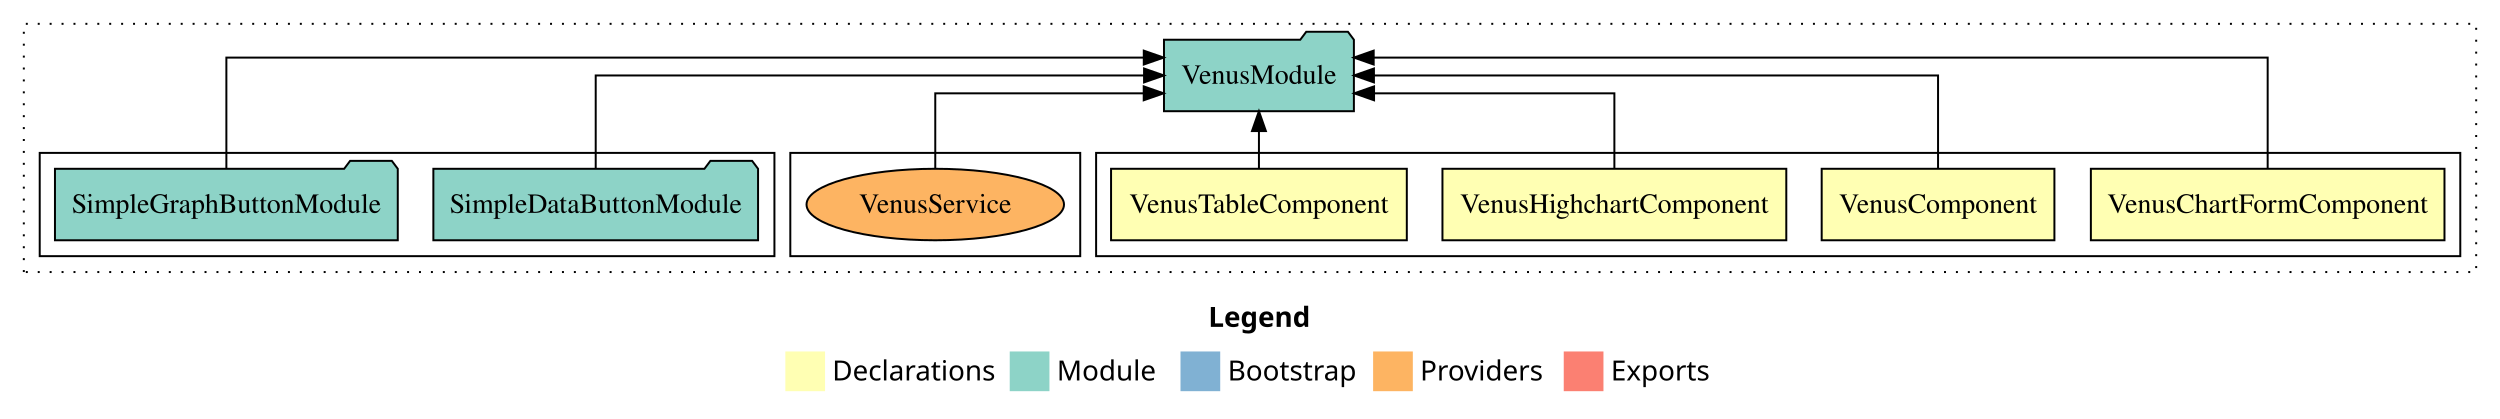
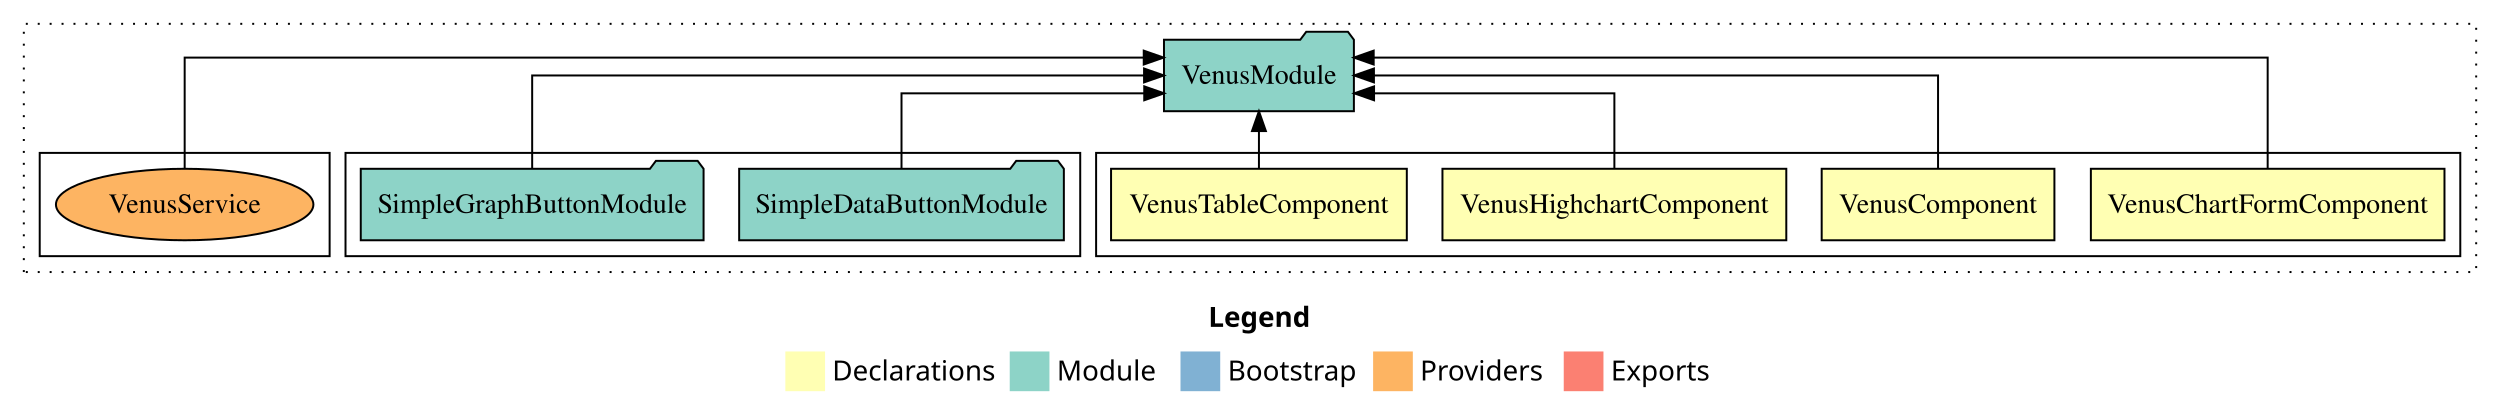
<svg xmlns="http://www.w3.org/2000/svg" width="1259pt" height="211pt" viewBox="0.00 0.00 1259.00 211.00">
  <g id="graph0" class="graph" transform="scale(1 1) rotate(0) translate(4 207)">
    <polygon fill="white" stroke="transparent" points="-4,4 -4,-207 1255,-207 1255,4 -4,4" />
    <text text-anchor="start" x="604.51" y="-42.4" font-family="Times-12" font-weight="bold" font-size="14.00">Legend</text>
    <polygon fill="#ffffb3" stroke="transparent" points="391.5,-10 391.5,-30 411.5,-30 411.5,-10 391.5,-10" />
    <text text-anchor="start" x="415.13" y="-15.4" font-family="Times-12" font-size="14.00">  Declarations</text>
    <polygon fill="#8dd3c7" stroke="transparent" points="504.5,-10 504.5,-30 524.5,-30 524.5,-10 504.5,-10" />
    <text text-anchor="start" x="528.23" y="-15.4" font-family="Times-12" font-size="14.00">  Module</text>
    <polygon fill="#80b1d3" stroke="transparent" points="590.5,-10 590.5,-30 610.5,-30 610.5,-10 590.5,-10" />
    <text text-anchor="start" x="614.28" y="-15.4" font-family="Times-12" font-size="14.00">  Bootstrap</text>
    <polygon fill="#fdb462" stroke="transparent" points="687.5,-10 687.5,-30 707.5,-30 707.5,-10 687.5,-10" />
    <text text-anchor="start" x="711.17" y="-15.4" font-family="Times-12" font-size="14.00">  Providers</text>
    <polygon fill="#fb8072" stroke="transparent" points="783.5,-10 783.5,-30 803.5,-30 803.5,-10 783.5,-10" />
    <text text-anchor="start" x="807.23" y="-15.4" font-family="Times-12" font-size="14.00">  Exports</text>
    <g id="clust1" class="cluster">
      <polygon fill="none" stroke="black" stroke-dasharray="1,5" points="8,-70 8,-195 1243,-195 1243,-70 8,-70" />
    </g>
    <g id="clust2" class="cluster">
      <polygon fill="none" stroke="black" points="548,-78 548,-130 1235,-130 1235,-78 548,-78" />
    </g>
+     <g id="clust7" class="cluster">
+       <polygon fill="none" stroke="black" points="170,-78 170,-130 540,-130 540,-78 170,-78" />
+     </g>
    <g id="clust10" class="cluster">
-       <polygon fill="none" stroke="black" points="394,-78 394,-130 540,-130 540,-78 394,-78" />
-     </g>
-     <g id="clust7" class="cluster">
-       <polygon fill="none" stroke="black" points="16,-78 16,-130 386,-130 386,-78 16,-78" />
+       <polygon fill="none" stroke="black" points="16,-78 16,-130 162,-130 162,-78 16,-78" />
    </g>
    <g id="node1" class="node">
      <polygon fill="#ffffb3" stroke="black" points="1227.04,-122 1048.96,-122 1048.96,-86 1227.04,-86 1227.04,-122" />
      <text text-anchor="middle" x="1138" y="-99.8" font-family="Times,serif" font-size="14.00">VenusChartFormComponent</text>
    </g>
    <g id="node5" class="node">
      <polygon fill="#8dd3c7" stroke="black" points="677.82,-187 674.82,-191 653.82,-191 650.82,-187 582.18,-187 582.18,-151 677.82,-151 677.82,-187" />
      <text text-anchor="middle" x="630" y="-164.8" font-family="Times,serif" font-size="14.00">VenusModule</text>
    </g>
    <g id="edge1" class="edge">
      <path fill="none" stroke="black" d="M1138,-122.29C1138,-144.21 1138,-178 1138,-178 1138,-178 687.79,-178 687.79,-178" />
      <polygon fill="black" stroke="black" points="687.79,-174.5 677.79,-178 687.79,-181.5 687.79,-174.5" />
    </g>
    <g id="node2" class="node">
      <polygon fill="#ffffb3" stroke="black" points="1030.6,-122 913.4,-122 913.4,-86 1030.6,-86 1030.6,-122" />
      <text text-anchor="middle" x="972" y="-99.8" font-family="Times,serif" font-size="14.00">VenusComponent</text>
    </g>
    <g id="edge2" class="edge">
      <path fill="none" stroke="black" d="M972,-122.11C972,-141.34 972,-169 972,-169 972,-169 687.91,-169 687.91,-169" />
      <polygon fill="black" stroke="black" points="687.91,-165.5 677.91,-169 687.91,-172.5 687.91,-165.5" />
    </g>
    <g id="node3" class="node">
      <polygon fill="#ffffb3" stroke="black" points="895.58,-122 722.42,-122 722.42,-86 895.58,-86 895.58,-122" />
      <text text-anchor="middle" x="809" y="-99.8" font-family="Times,serif" font-size="14.00">VenusHighchartComponent</text>
    </g>
    <g id="edge3" class="edge">
      <path fill="none" stroke="black" d="M809,-122.03C809,-138.4 809,-160 809,-160 809,-160 687.97,-160 687.97,-160" />
      <polygon fill="black" stroke="black" points="687.97,-156.5 677.97,-160 687.97,-163.5 687.97,-156.5" />
    </g>
    <g id="node4" class="node">
      <polygon fill="#ffffb3" stroke="black" points="704.47,-122 555.53,-122 555.53,-86 704.47,-86 704.47,-122" />
      <text text-anchor="middle" x="630" y="-99.8" font-family="Times,serif" font-size="14.00">VenusTableComponent</text>
    </g>
    <g id="edge4" class="edge">
      <path fill="none" stroke="black" d="M630,-122.11C630,-122.11 630,-140.99 630,-140.99" />
      <polygon fill="black" stroke="black" points="626.5,-140.99 630,-150.99 633.5,-140.99 626.5,-140.99" />
    </g>
    <g id="node6" class="node">
-       <polygon fill="#8dd3c7" stroke="black" points="377.76,-122 374.76,-126 353.76,-126 350.76,-122 214.24,-122 214.24,-86 377.76,-86 377.76,-122" />
-       <text text-anchor="middle" x="296" y="-99.8" font-family="Times,serif" font-size="14.00">SimpleDataButtonModule</text>
+       <polygon fill="#8dd3c7" stroke="black" points="531.76,-122 528.76,-126 507.76,-126 504.76,-122 368.24,-122 368.24,-86 531.76,-86 531.76,-122" />
+       <text text-anchor="middle" x="450" y="-99.8" font-family="Times,serif" font-size="14.00">SimpleDataButtonModule</text>
    </g>
    <g id="edge5" class="edge">
-       <path fill="none" stroke="black" d="M296,-122.11C296,-141.34 296,-169 296,-169 296,-169 572.15,-169 572.15,-169" />
+       <path fill="none" stroke="black" d="M450,-122.03C450,-138.4 450,-160 450,-160 450,-160 572.24,-160 572.24,-160" />
+       <polygon fill="black" stroke="black" points="572.24,-163.5 582.24,-160 572.24,-156.5 572.24,-163.5" />
+     </g>
+     <g id="node7" class="node">
+       <polygon fill="#8dd3c7" stroke="black" points="350.32,-122 347.32,-126 326.32,-126 323.32,-122 177.68,-122 177.68,-86 350.32,-86 350.32,-122" />
+       <text text-anchor="middle" x="264" y="-99.8" font-family="Times,serif" font-size="14.00">SimpleGraphButtonModule</text>
+     </g>
+     <g id="edge6" class="edge">
+       <path fill="none" stroke="black" d="M264,-122.11C264,-141.34 264,-169 264,-169 264,-169 572.15,-169 572.15,-169" />
      <polygon fill="black" stroke="black" points="572.15,-172.5 582.15,-169 572.15,-165.5 572.15,-172.5" />
    </g>
-     <g id="node7" class="node">
-       <polygon fill="#8dd3c7" stroke="black" points="196.32,-122 193.32,-126 172.32,-126 169.32,-122 23.68,-122 23.68,-86 196.32,-86 196.32,-122" />
-       <text text-anchor="middle" x="110" y="-99.8" font-family="Times,serif" font-size="14.00">SimpleGraphButtonModule</text>
-     </g>
-     <g id="edge6" class="edge">
-       <path fill="none" stroke="black" d="M110,-122.29C110,-144.21 110,-178 110,-178 110,-178 572.01,-178 572.01,-178" />
-       <polygon fill="black" stroke="black" points="572.01,-181.5 582.01,-178 572.01,-174.5 572.01,-181.5" />
-     </g>
    <g id="node8" class="node">
-       <ellipse fill="#fdb462" stroke="black" cx="467" cy="-104" rx="64.83" ry="18" />
-       <text text-anchor="middle" x="467" y="-99.8" font-family="Times,serif" font-size="14.00">VenusService</text>
+       <ellipse fill="#fdb462" stroke="black" cx="89" cy="-104" rx="64.83" ry="18" />
+       <text text-anchor="middle" x="89" y="-99.8" font-family="Times,serif" font-size="14.00">VenusService</text>
    </g>
    <g id="edge7" class="edge">
-       <path fill="none" stroke="black" d="M467,-122.03C467,-138.4 467,-160 467,-160 467,-160 571.98,-160 571.98,-160" />
-       <polygon fill="black" stroke="black" points="571.98,-163.5 581.98,-160 571.98,-156.5 571.98,-163.5" />
+       <path fill="none" stroke="black" d="M89,-122.29C89,-144.21 89,-178 89,-178 89,-178 571.99,-178 571.99,-178" />
+       <polygon fill="black" stroke="black" points="571.99,-181.5 581.99,-178 571.99,-174.5 571.99,-181.5" />
    </g>
  </g>
</svg>
